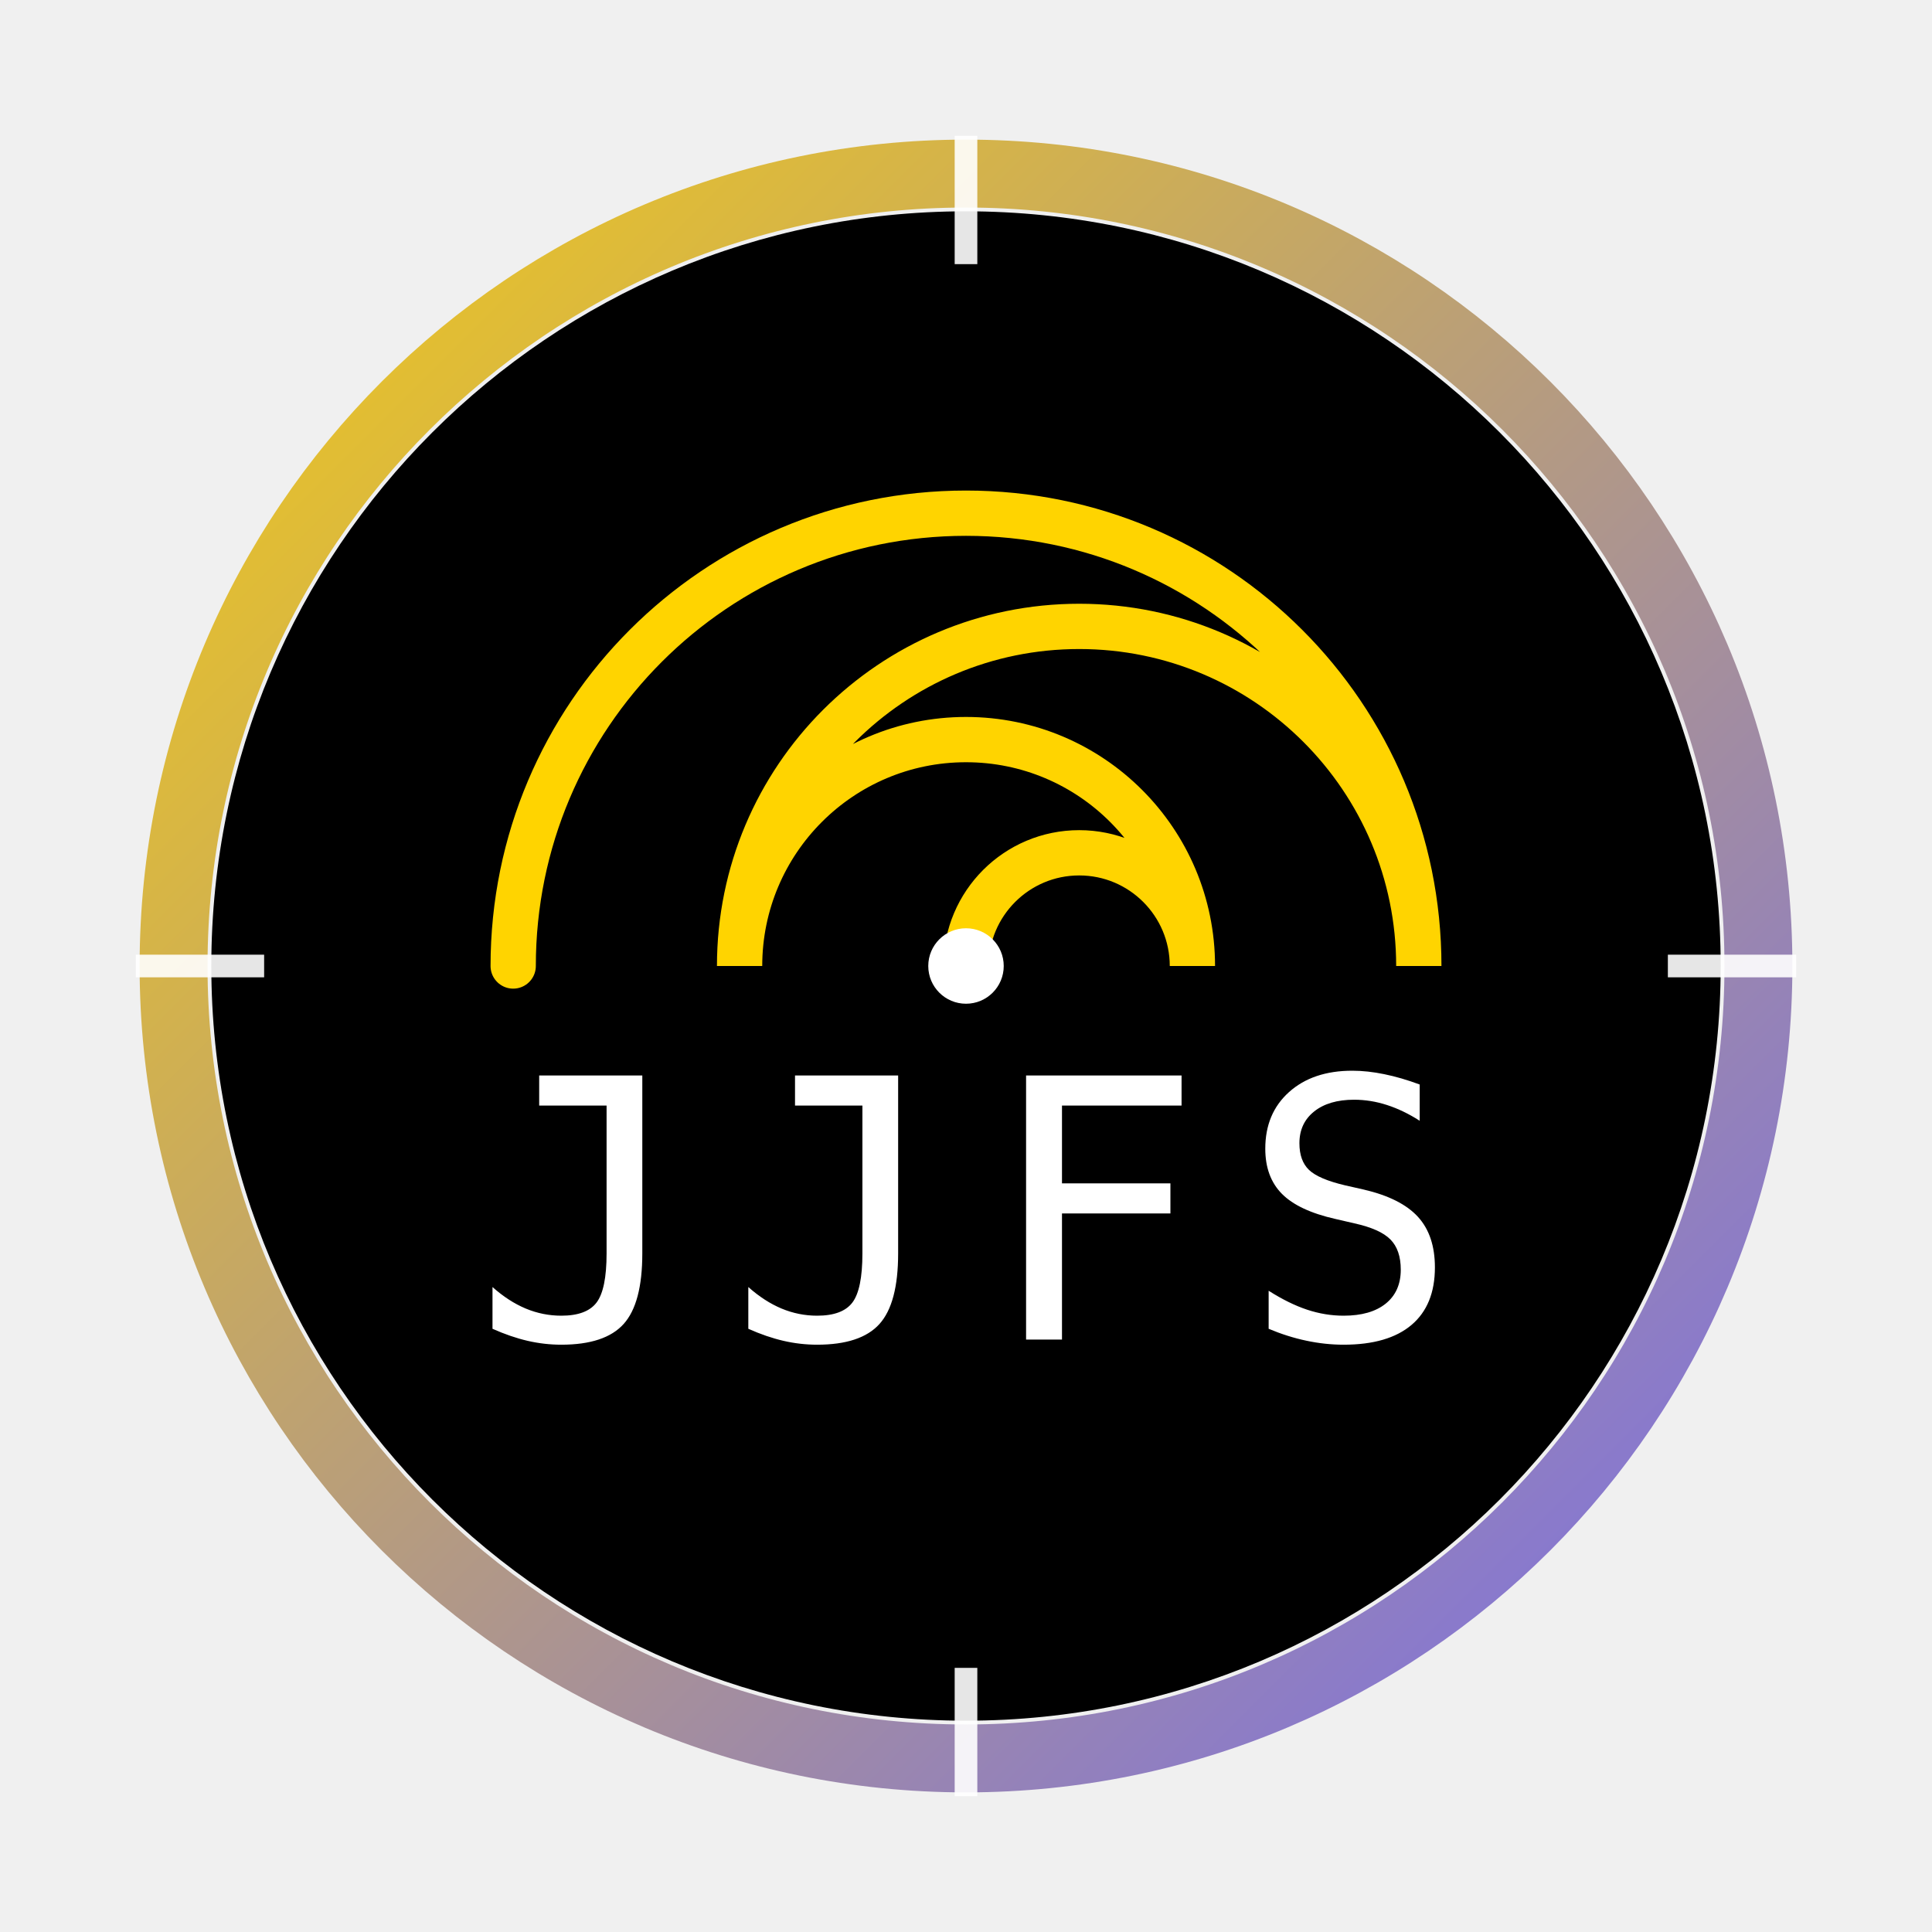
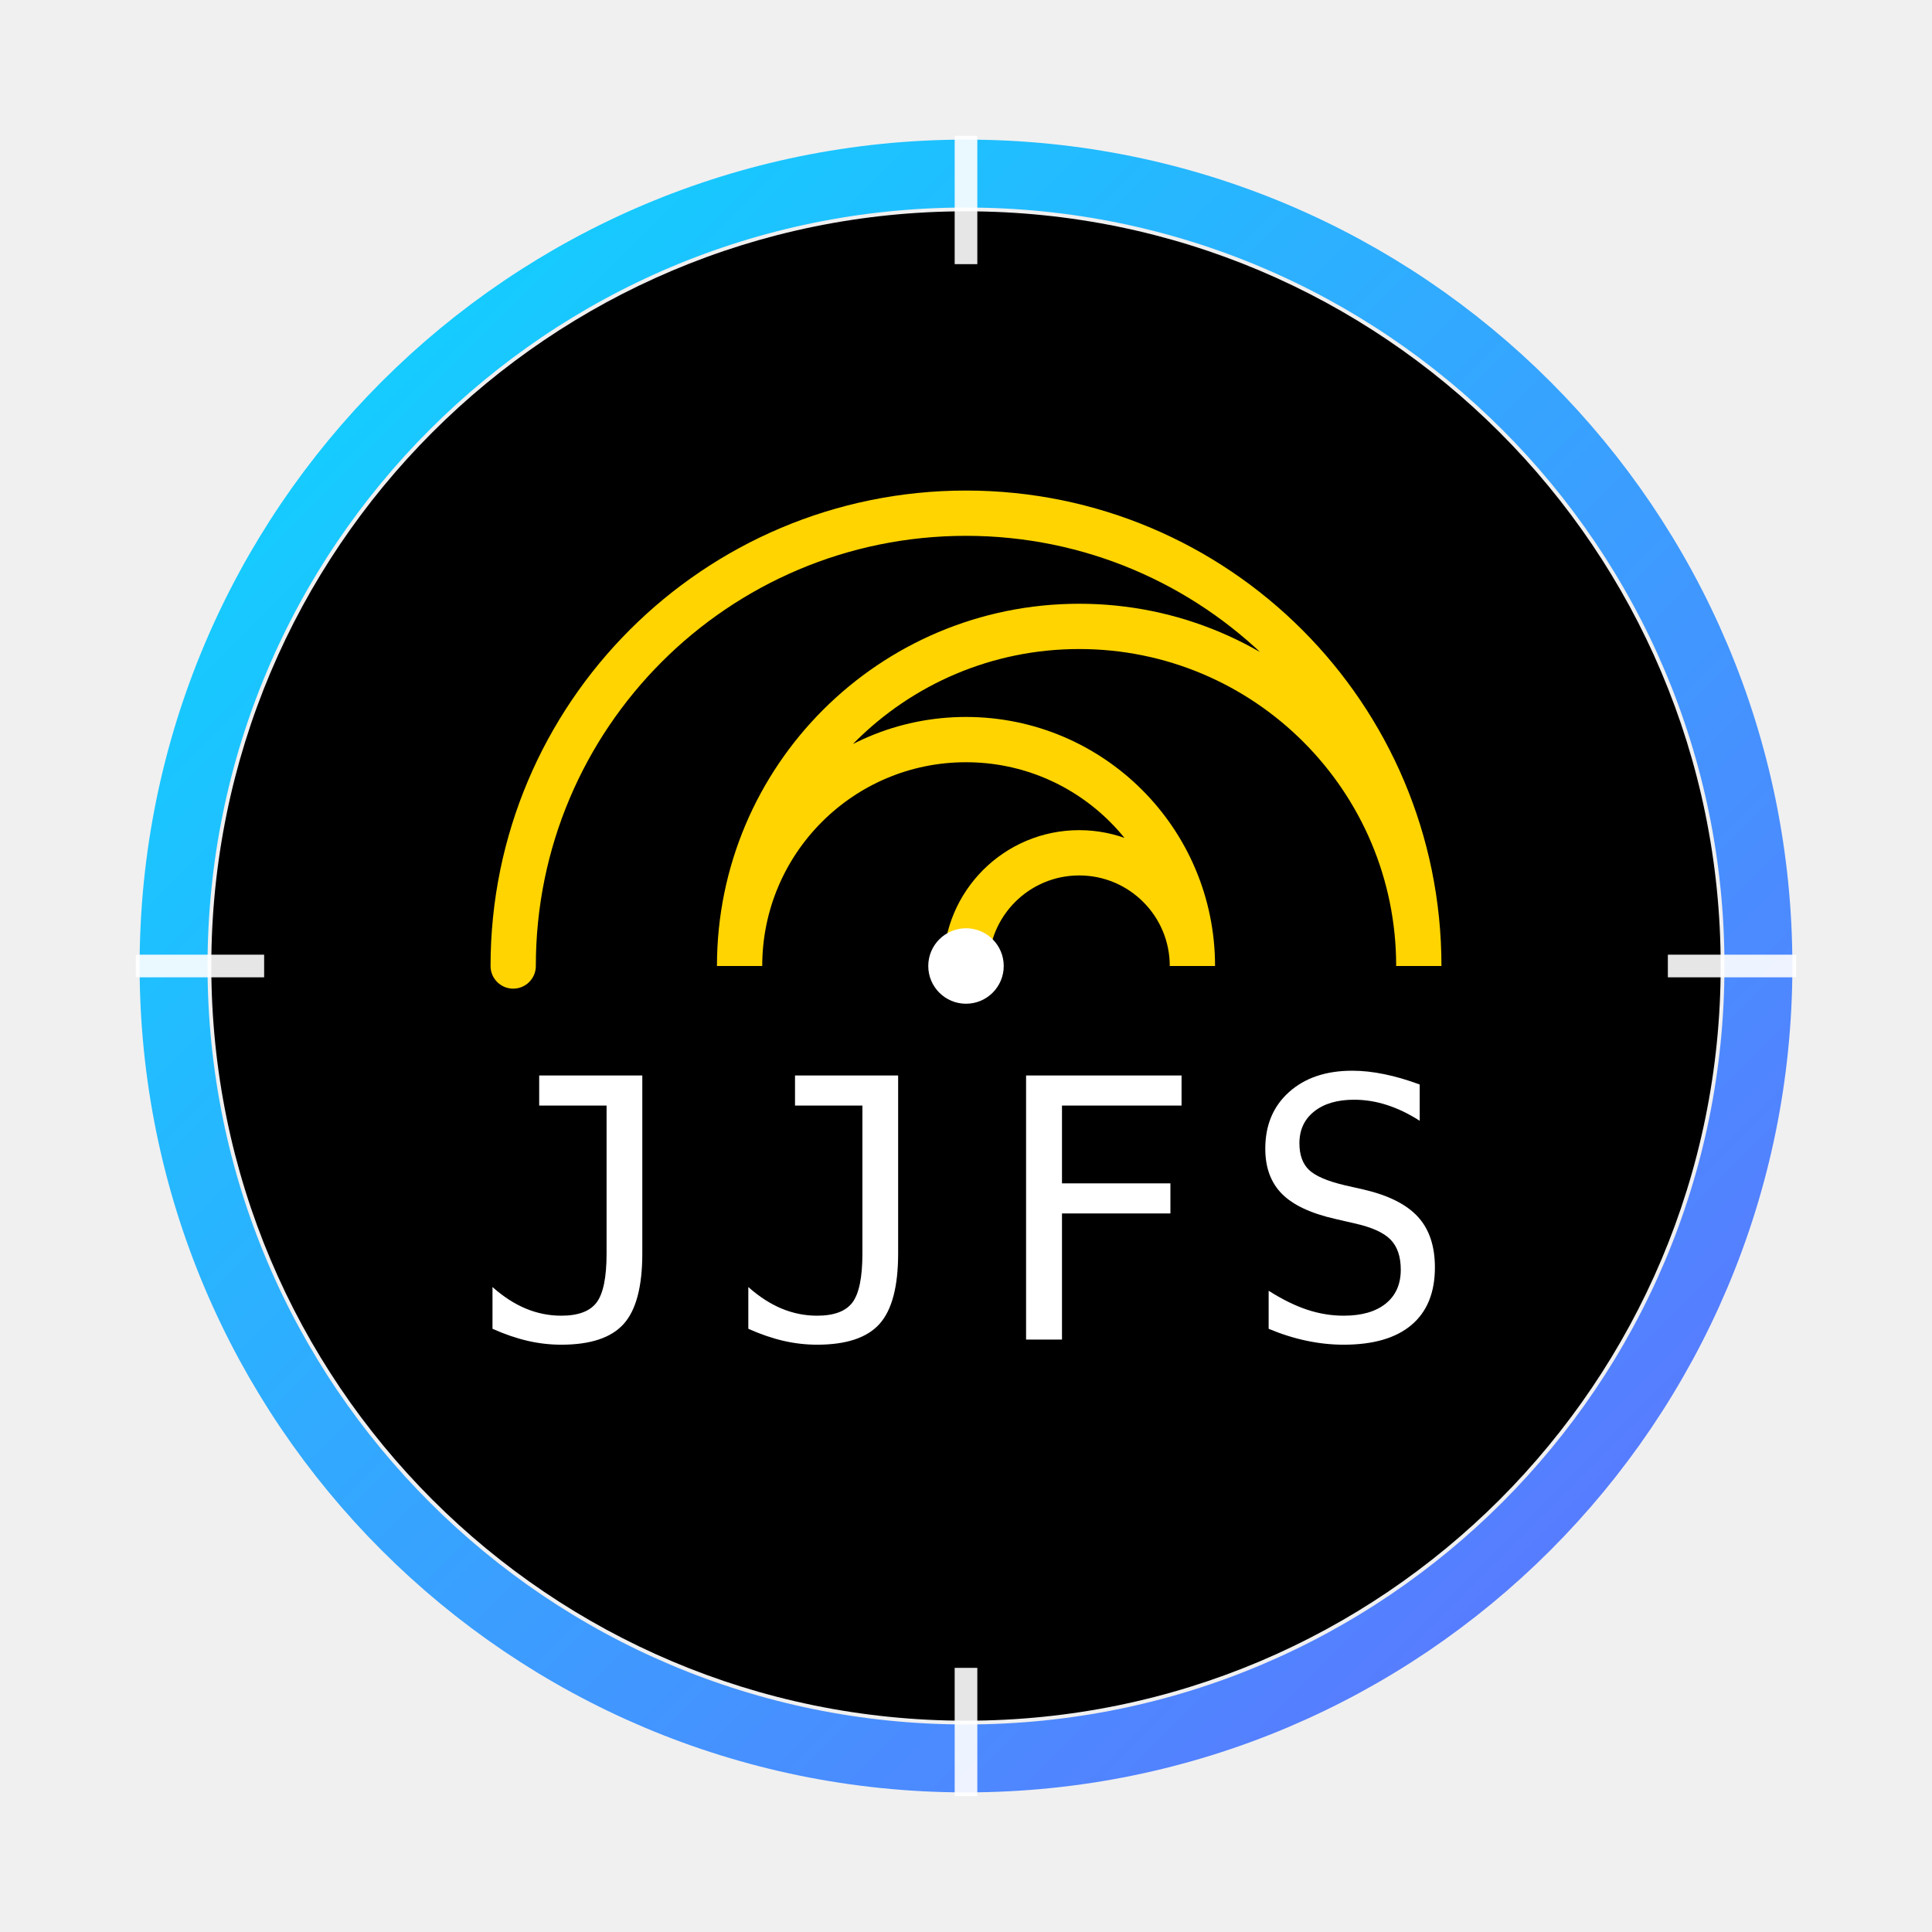
<svg xmlns="http://www.w3.org/2000/svg" viewBox="0 0 512 512" width="512" height="512">
  <defs>
    <linearGradient id="g" x1="0" y1="0" x2="512" y2="512" gradientUnits="userSpaceOnUse">
-       <stop offset="0%" stop-color="#FFD400" />
+       <stop offset="0%" stop-color="#00E5FF" />
      <stop offset="100%" stop-color="#6C63FF" />
    </linearGradient>
  </defs>
  <circle cx="256" cy="256" r="200" fill="black" />
  <circle cx="256" cy="256" r="210" stroke="url(#g)" stroke-width="18" fill="none" />
  <path d="     M256 256     m-120 0     a120 120 0 1 1 240 0     a90 90 0 1 0 -180 0     a60 60 0 1 1 120 0     a30 30 0 1 0 -60 0   " stroke="#FFD400" stroke-width="12" stroke-linecap="round" fill="none" />
  <g stroke="white" stroke-width="6" opacity="0.9">
    <line x1="256" y1="36" x2="256" y2="70" />
    <line x1="256" y1="442" x2="256" y2="476" />
    <line x1="36" y1="256" x2="70" y2="256" />
    <line x1="442" y1="256" x2="476" y2="256" />
  </g>
  <circle cx="256" cy="256" r="10" fill="white" />
  <text x="256" y="355" text-anchor="middle" font-family="monospace" font-size="96" letter-spacing="10" fill="white">
    JJFS
  </text>
</svg>
